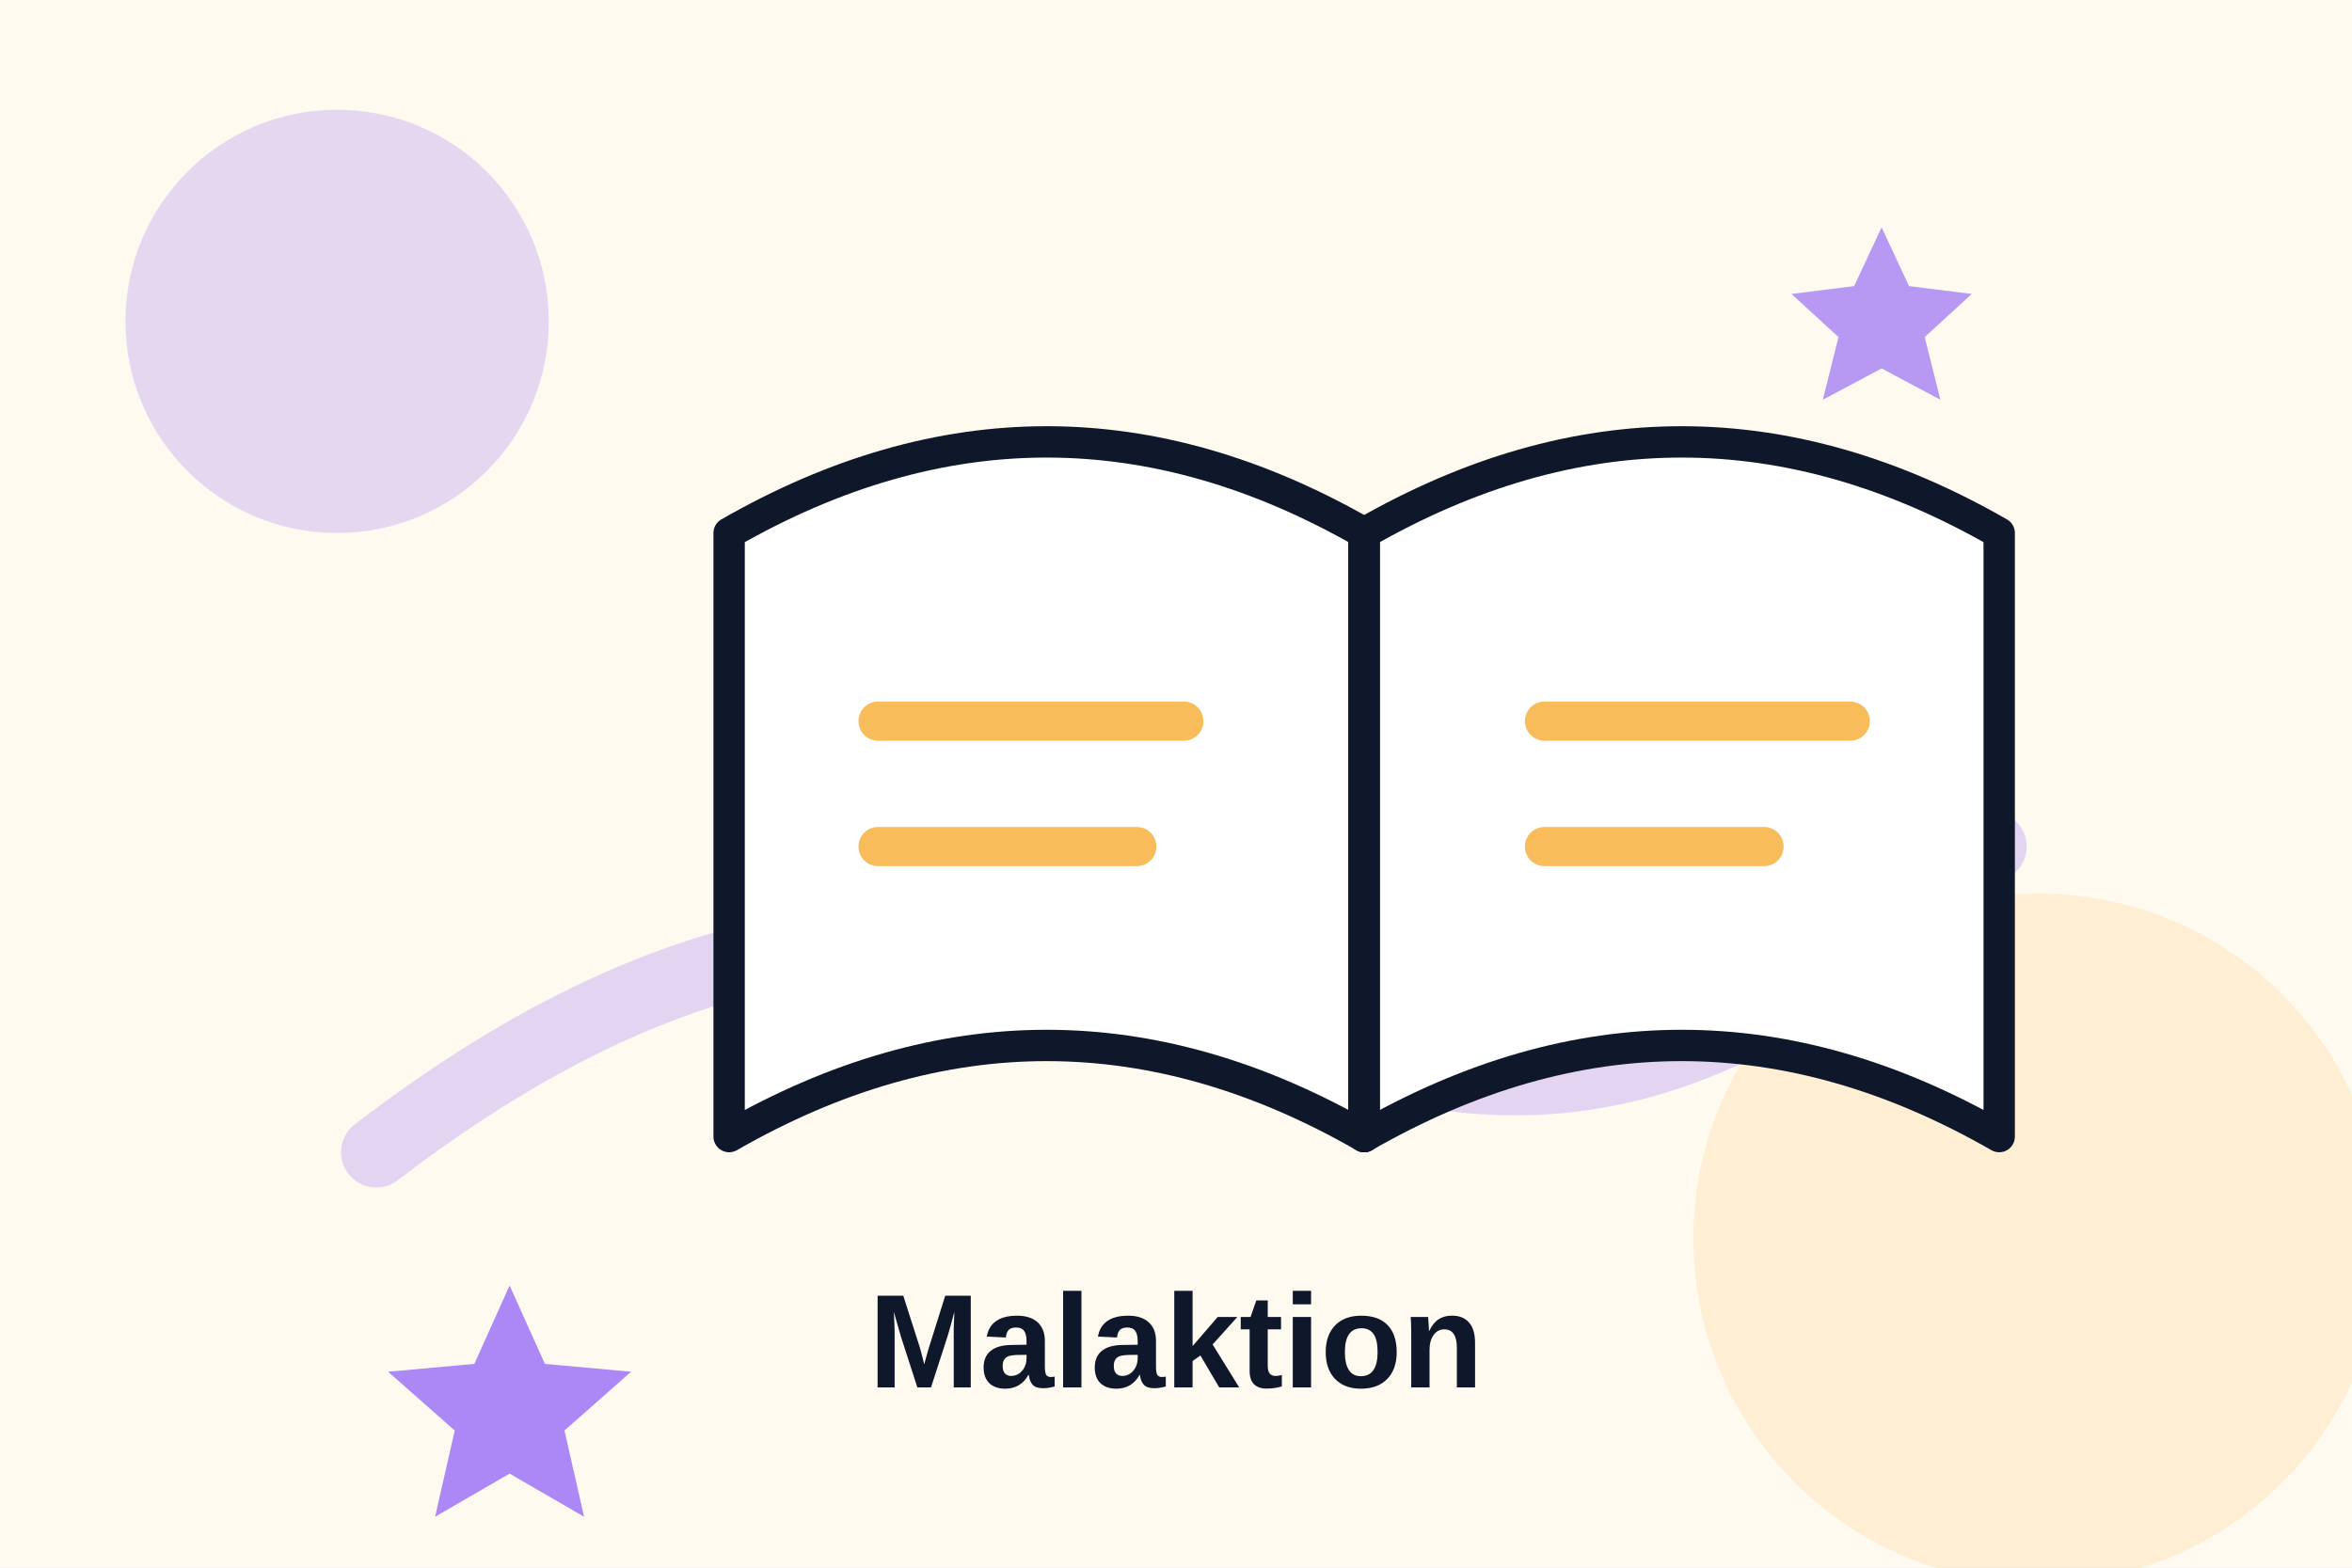
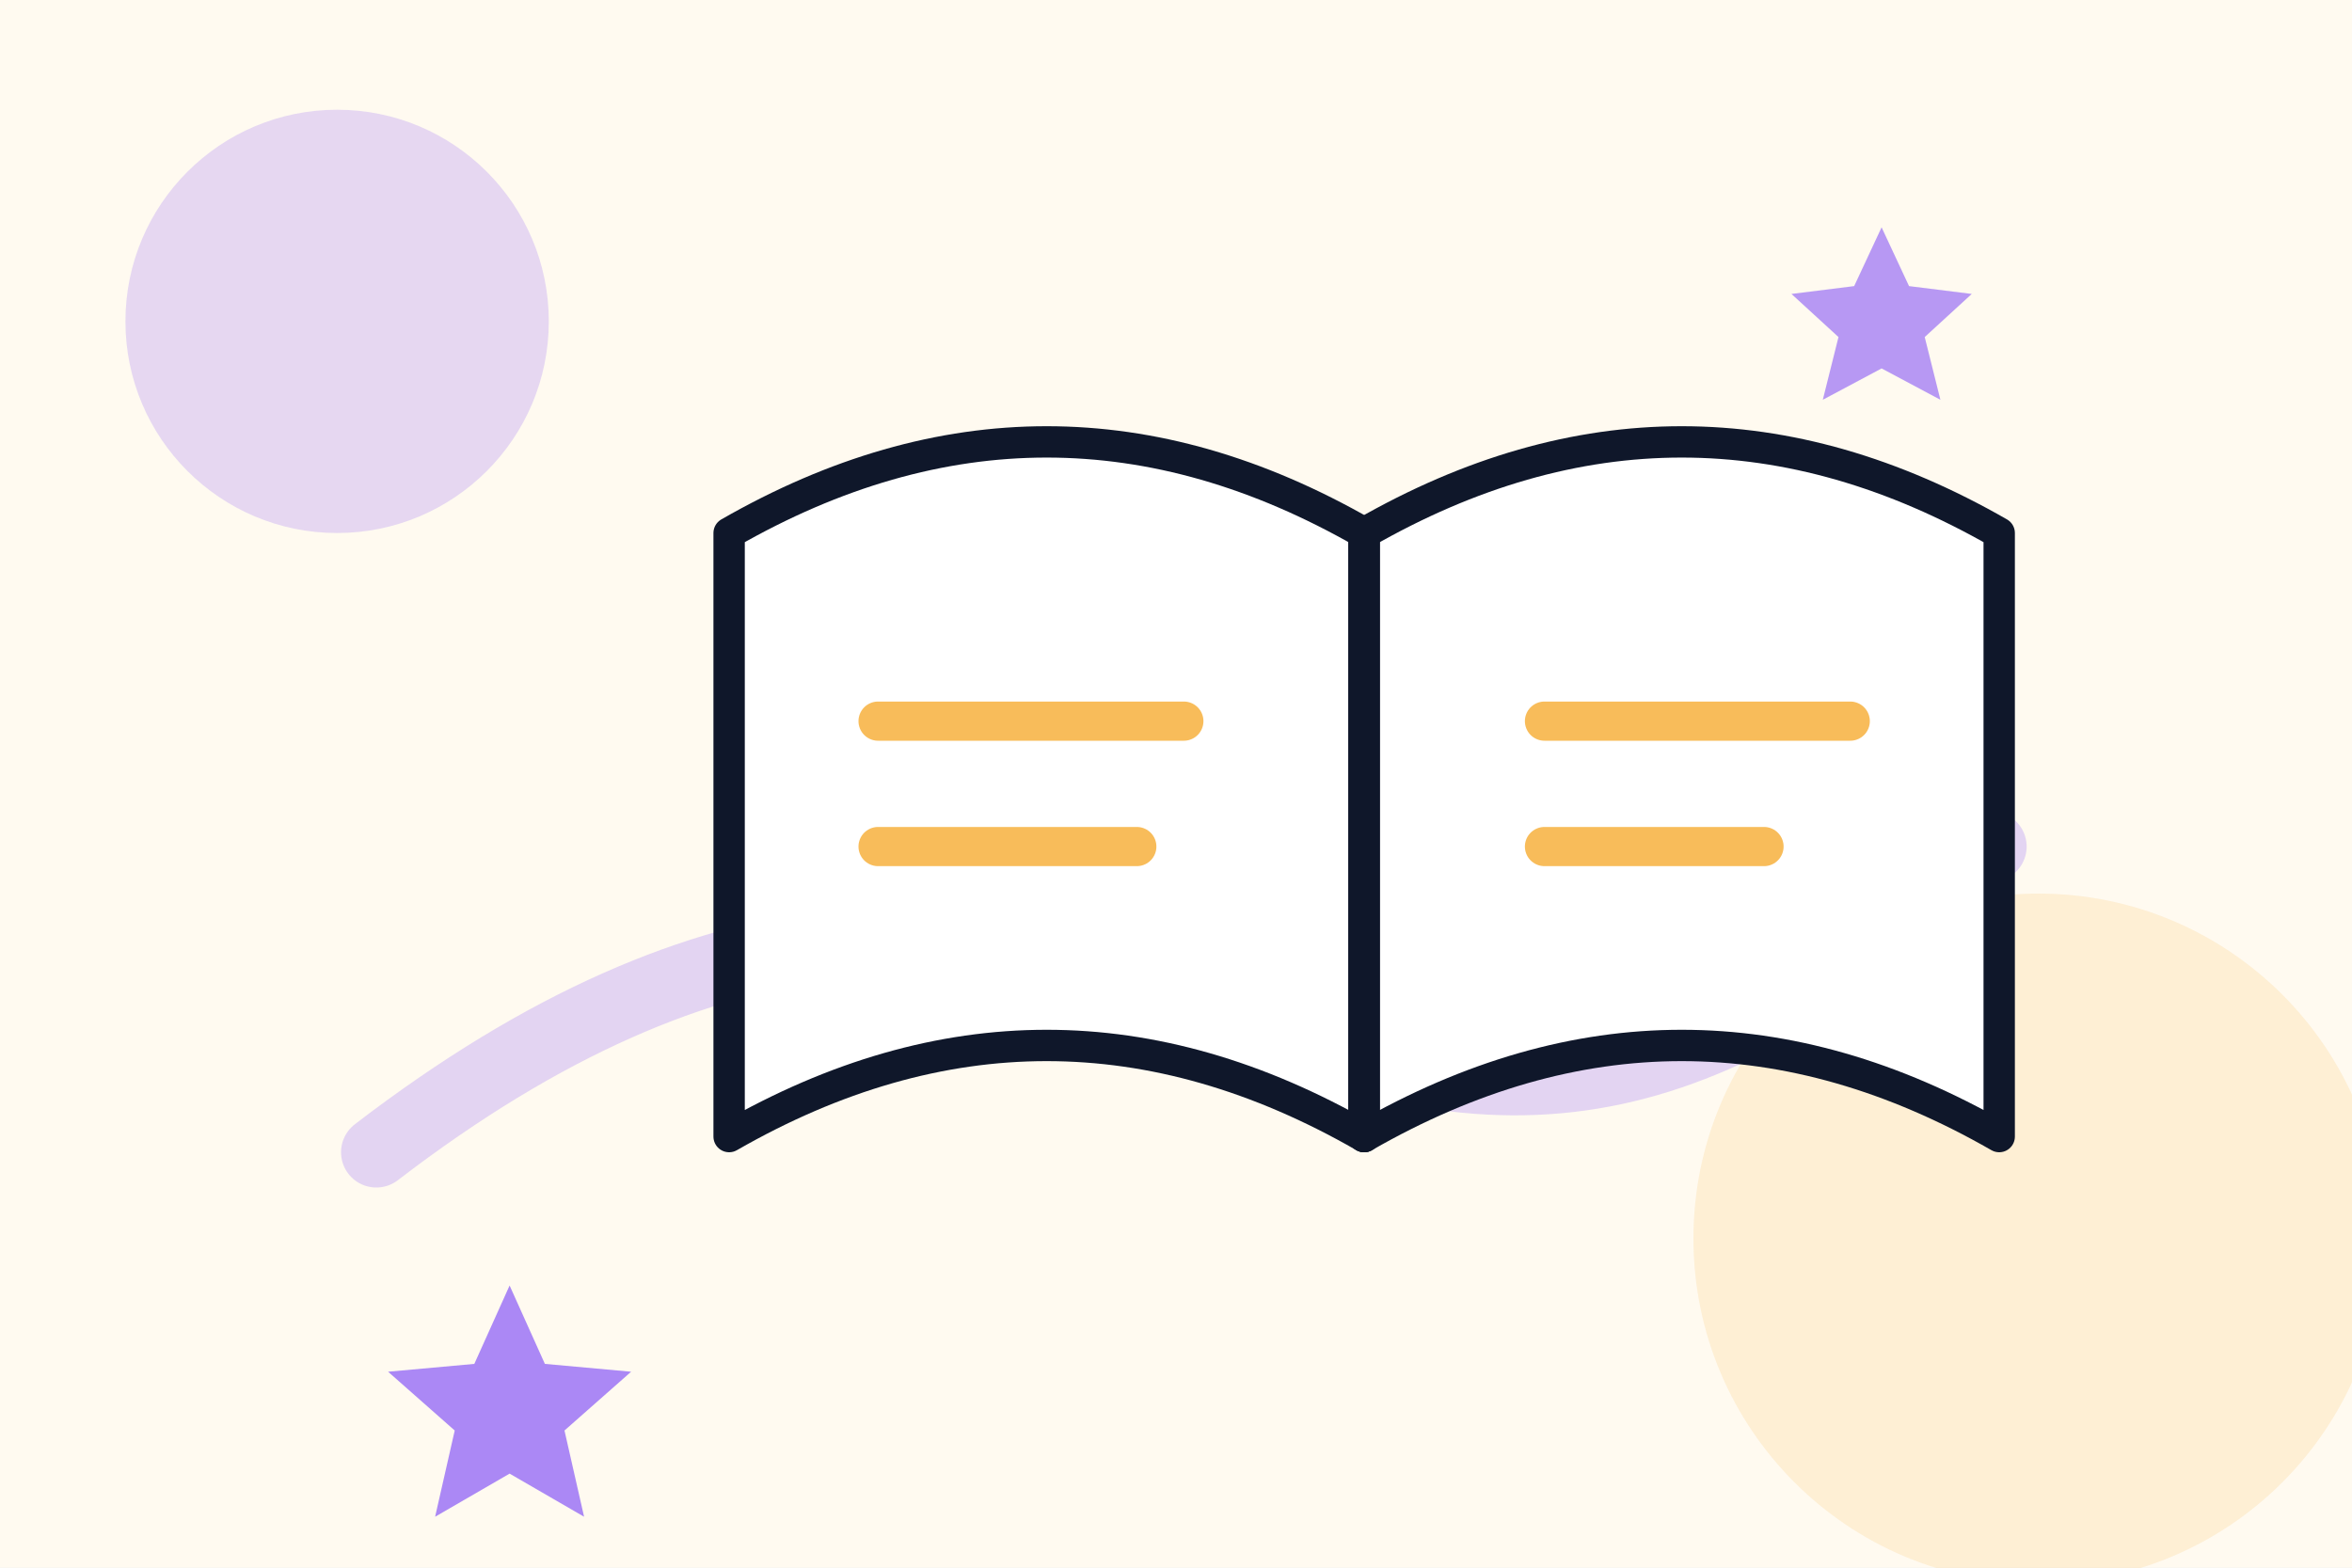
<svg xmlns="http://www.w3.org/2000/svg" viewBox="0 0 600 400" role="img" aria-labelledby="title desc">
  <rect width="600" height="400" fill="#fffaf0" />
  <circle cx="86" cy="82" r="54" fill="#8B5CF6" opacity="0.22" />
  <circle cx="520" cy="316" r="88" fill="#F5A623" opacity="0.14" />
  <path d="M96 294C182 228 250 230 314 258c78 34 126 18 194-42" fill="none" stroke="#8B5CF6" stroke-width="18" stroke-linecap="round" opacity="0.24" />
  <g transform="translate(186 96)">
    <path d="M0 40c54-31 108-31 162 0v154c-54-31-108-31-162 0z" fill="#fff" stroke="#0F172A" stroke-width="8" stroke-linejoin="round" />
    <path d="M162 40c54-31 108-31 162 0v154c-54-31-108-31-162 0z" fill="#fff" stroke="#0F172A" stroke-width="8" stroke-linejoin="round" />
    <path d="M162 40v154" stroke="#0F172A" stroke-width="8" stroke-linecap="round" />
    <path d="M38 88h78M38 120h66M208 88h78M208 120h56" stroke="#F5A623" stroke-width="10" stroke-linecap="round" opacity="0.75" />
  </g>
  <g fill="#8B5CF6">
    <path d="M130 328l9 20 22 2-17 15 5 22-19-11-19 11 5-22-17-15 22-2z" opacity="0.72" />
    <path d="M480 58l7 15 16 2-12 11 4 16-15-8-15 8 4-16-12-11 16-2z" opacity="0.62" />
  </g>
-   <text x="300" y="354" text-anchor="middle" font-family="Outfit, Arial, sans-serif" font-size="34" font-weight="800" fill="#0F172A">Malaktion</text>
</svg>
